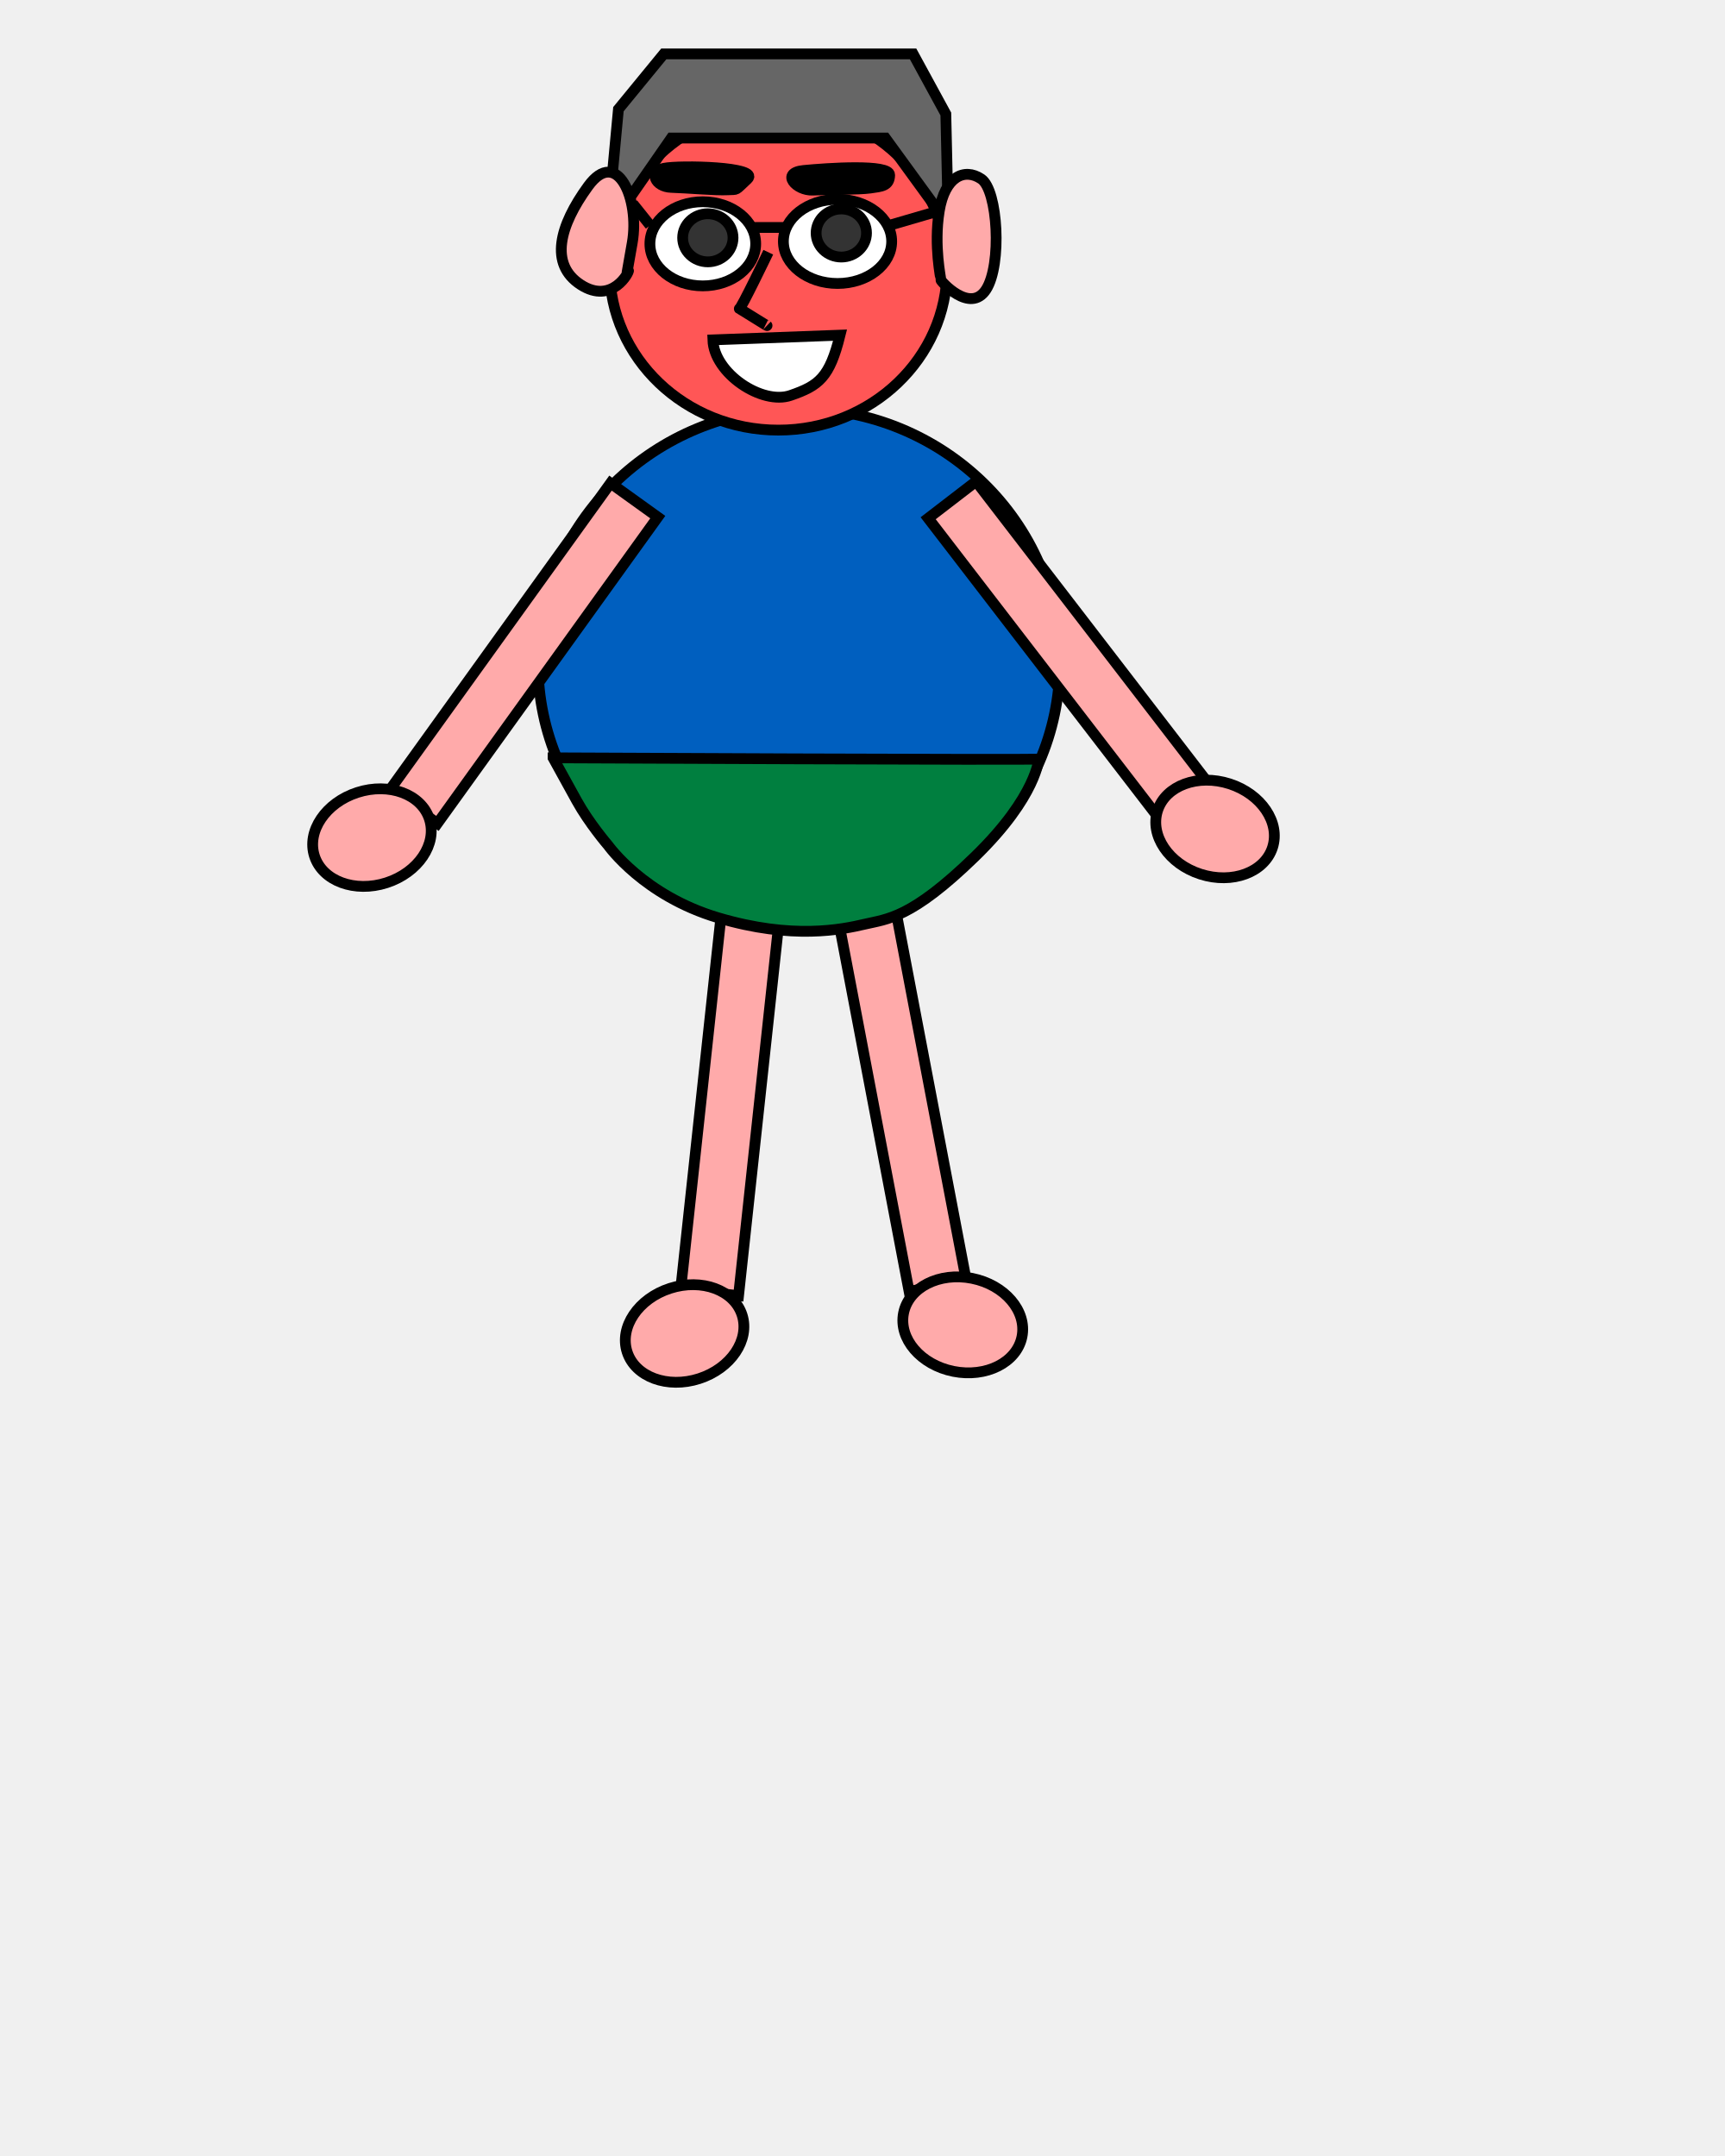
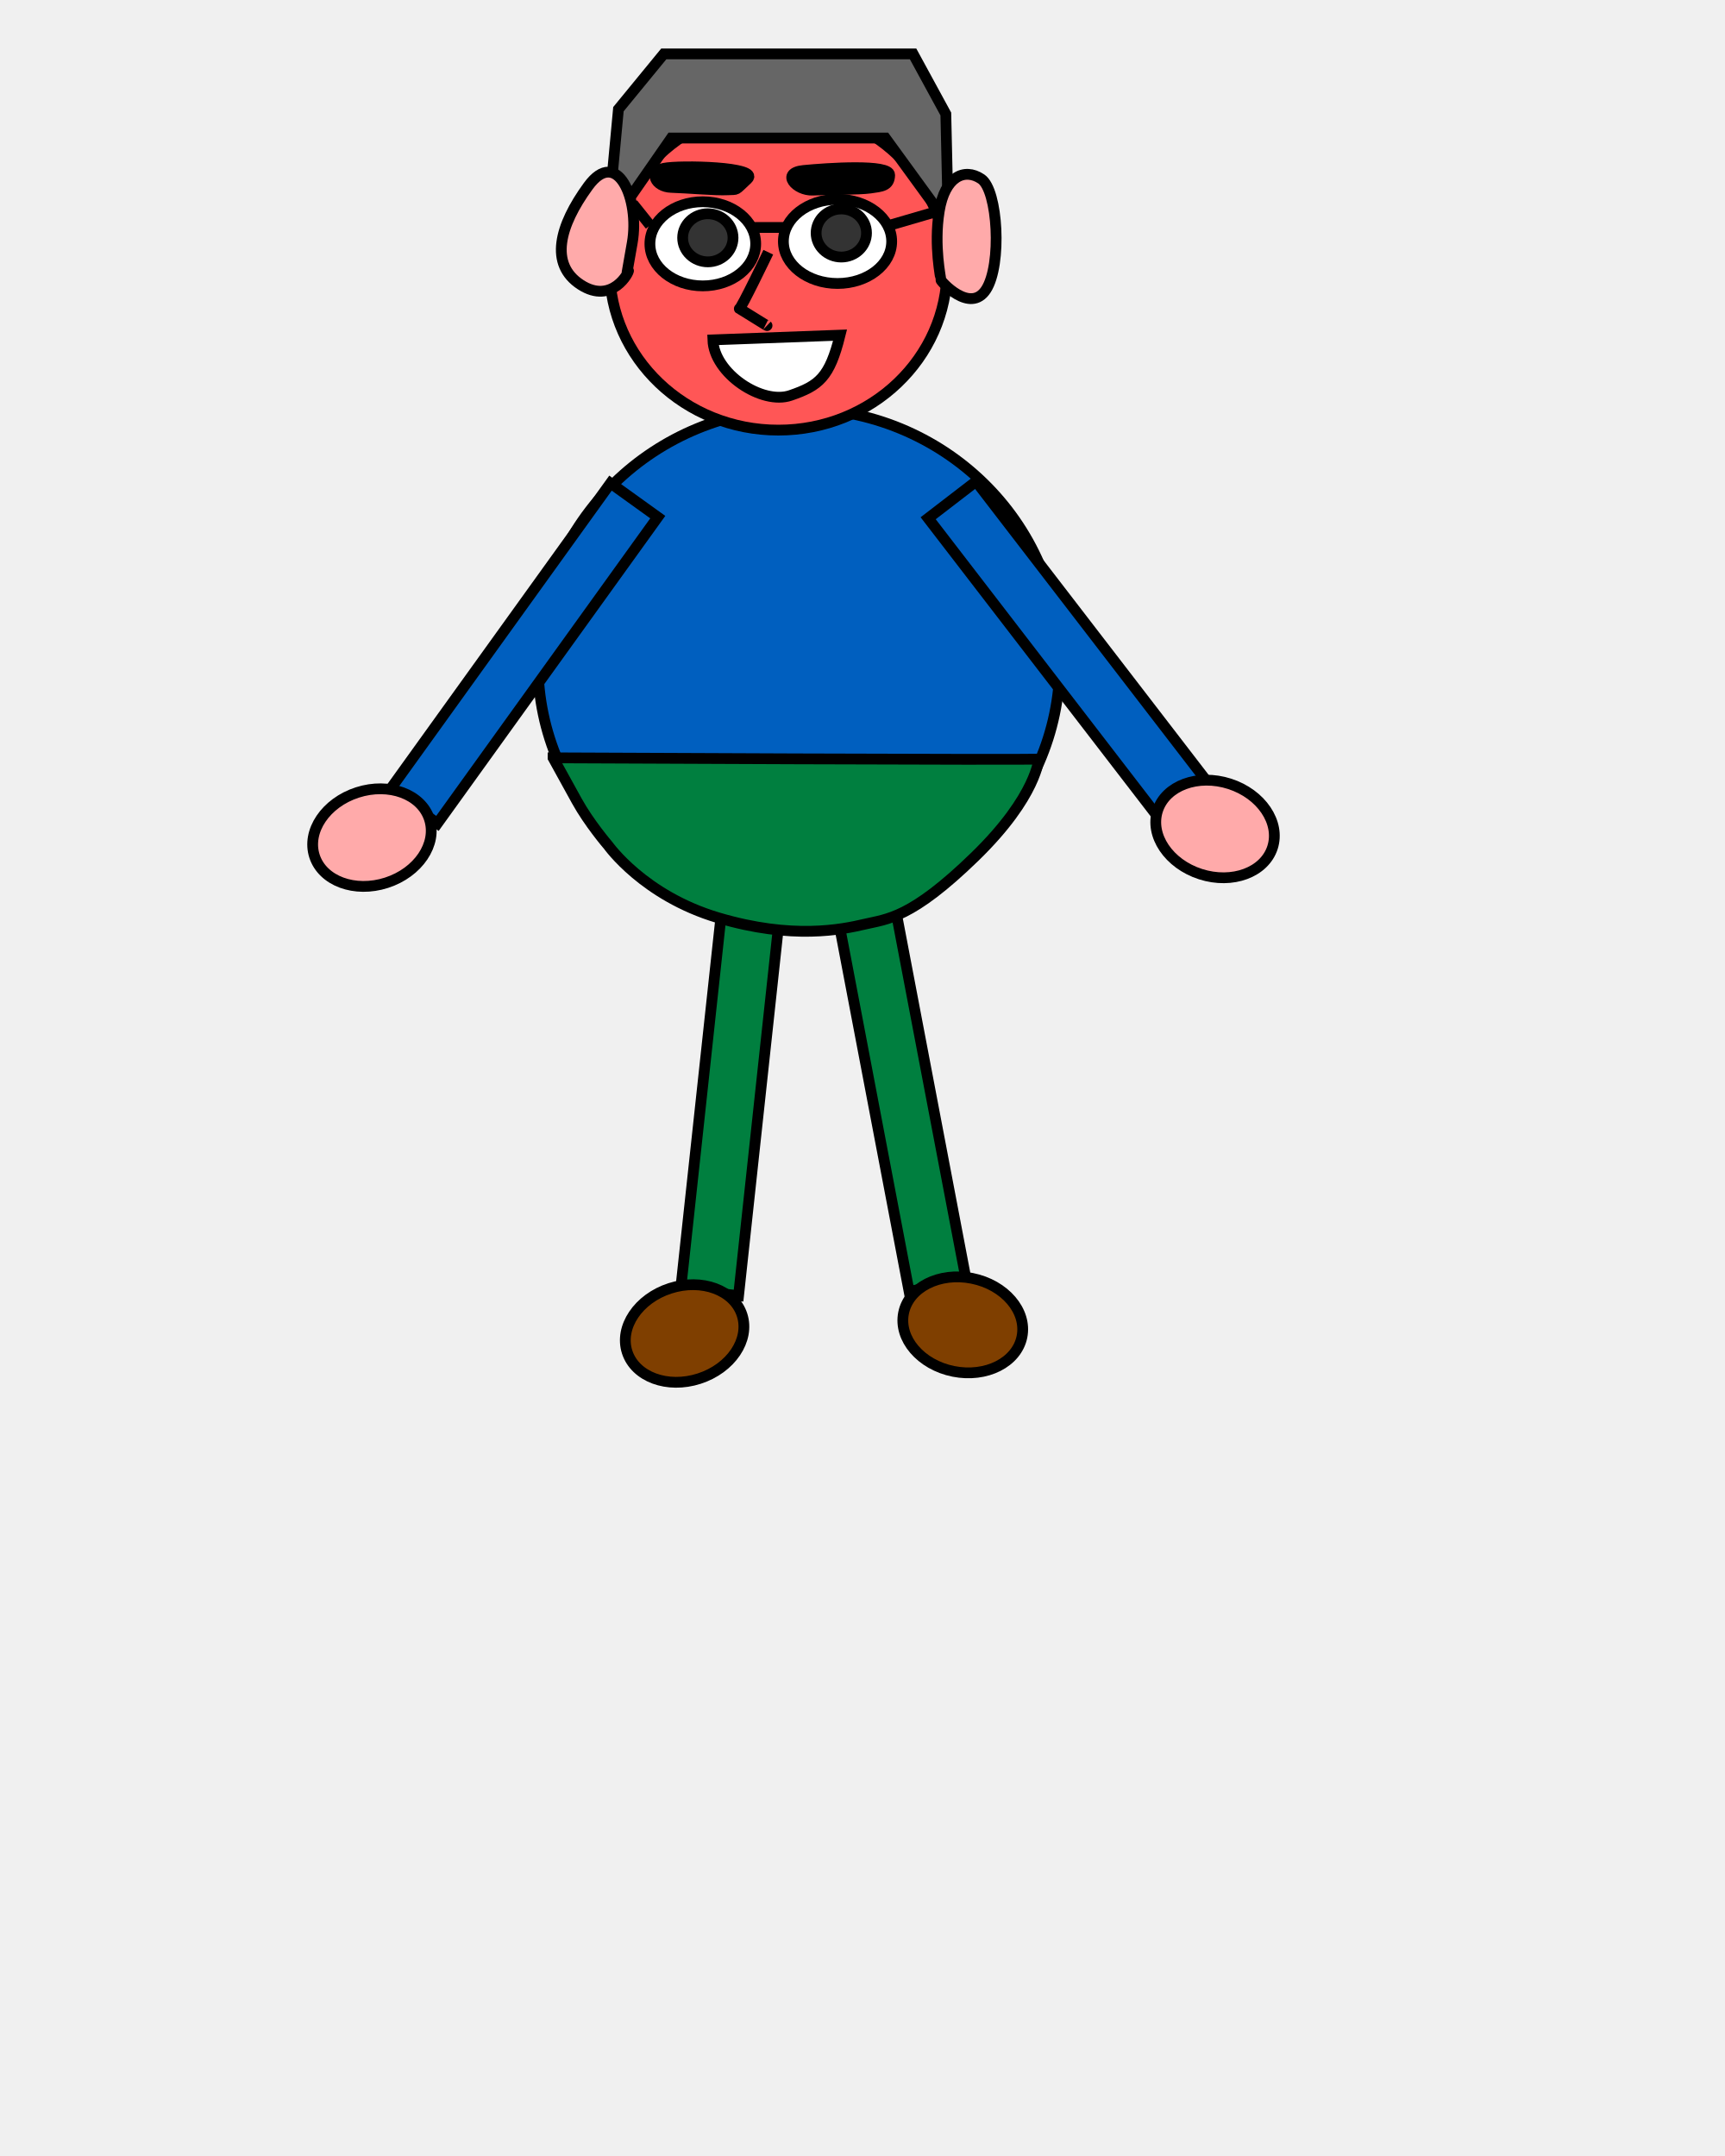
<svg xmlns="http://www.w3.org/2000/svg" width="800" height="1000">
  <g class="layer">
    <ellipse cx="370.5" cy="307.5" fill="#005fbf" id="svg_31" rx="121" ry="118" stroke="#000000" stroke-dasharray="null" stroke-linecap="null" stroke-linejoin="null" stroke-width="5" />
-     <rect fill="#ffaaaa" height="27" id="svg_33" stroke="#000000" stroke-dasharray="null" stroke-linecap="null" stroke-linejoin="null" stroke-width="5" transform="rotate(-54.2726 243 303)" width="175" x="155.5" y="289.5" />
-     <rect fill="#ffaaaa" height="28.037" id="svg_34" stroke="#000000" stroke-dasharray="null" stroke-linecap="null" stroke-linejoin="null" stroke-width="5" transform="rotate(52.4314 494.911 301.184)" width="175" x="407.411" y="287.166" />
-     <rect fill="#ffaaaa" height="27" id="svg_35" stroke="#000000" stroke-dasharray="null" stroke-linecap="null" stroke-linejoin="null" stroke-width="5" transform="rotate(-83.8298 338.5 512.5)" width="175" x="251" y="499" />
-     <rect fill="#ffaaaa" height="27" id="svg_36" stroke="#000000" stroke-dasharray="null" stroke-linecap="null" stroke-linejoin="null" stroke-width="5" transform="rotate(-100.784 418.5 510.5)" width="175" x="331" y="497" />
+     <rect fill="#005fbf" height="27" id="svg_33" stroke="#000000" stroke-dasharray="null" stroke-linecap="null" stroke-linejoin="null" stroke-width="5" transform="rotate(-54.2726 243 303)" width="175" x="155.5" y="289.5" />
+     <rect fill="#005fbf" height="28.037" id="svg_34" stroke="#000000" stroke-dasharray="null" stroke-linecap="null" stroke-linejoin="null" stroke-width="5" transform="rotate(52.4314 494.911 301.184)" width="175" x="407.411" y="287.166" />
+     <rect fill="#007f3f" height="27" id="svg_35" stroke="#000000" stroke-dasharray="null" stroke-linecap="null" stroke-linejoin="null" stroke-width="5" transform="rotate(-83.8298 338.5 512.5)" width="175" x="251" y="499" />
+     <rect fill="#007f3f" height="27" id="svg_36" stroke="#000000" stroke-dasharray="null" stroke-linecap="null" stroke-linejoin="null" stroke-width="5" transform="rotate(-100.784 418.5 510.5)" width="175" x="331" y="497" />
    <ellipse cx="172.5" cy="388.5" fill="#ffaaaa" id="svg_37" rx="28" ry="22" stroke="#000000" stroke-dasharray="null" stroke-linecap="null" stroke-linejoin="null" stroke-width="5" transform="rotate(-17.8787 172.5 388.5)" />
    <ellipse cx="563.5" cy="384.5" fill="#ffaaaa" id="svg_38" rx="28" ry="22" stroke="#000000" stroke-dasharray="null" stroke-linecap="null" stroke-linejoin="null" stroke-width="5" transform="rotate(17.8189 563.5 384.5)" />
-     <ellipse cx="317.5" cy="618.5" fill="#ffaaaa" id="svg_39" rx="28" ry="22" stroke="#000000" stroke-dasharray="null" stroke-linecap="null" stroke-linejoin="null" stroke-width="5" transform="rotate(-17.8787 317.5 618.5)" />
-     <ellipse cx="446.5" cy="614.5" fill="#ffaaaa" id="svg_40" rx="28" ry="22" stroke="#000000" stroke-dasharray="null" stroke-linecap="null" stroke-linejoin="null" stroke-width="5" transform="rotate(11.3099 446.5 614.5)" />
+     <ellipse cx="317.5" cy="618.5" fill="#7f3f00" id="svg_39" rx="28" ry="22" stroke="#000000" stroke-dasharray="null" stroke-linecap="null" stroke-linejoin="null" stroke-width="5" transform="rotate(-17.8787 317.5 618.5)" />
+     <ellipse cx="446.5" cy="614.5" fill="#7f3f00" id="svg_40" rx="28" ry="22" stroke="#000000" stroke-dasharray="null" stroke-linecap="null" stroke-linejoin="null" stroke-width="5" transform="rotate(11.3099 446.5 614.5)" />
    <g id="svg_41">
      <ellipse cx="360.975" cy="124.794" fill="#ff5656" id="svg_2" rx="78.252" ry="74.706" stroke="#000000" stroke-dasharray="null" stroke-linecap="null" stroke-linejoin="null" stroke-width="5" />
      <path d="m281.555,106.954l5.256,-56.308l21.023,-25.645l115.627,0l15.183,27.875l1.168,51.291l-29.199,-40.141l-99.275,0l-29.783,42.928z" fill="#666666" id="svg_3" stroke="#000000" stroke-dasharray="null" stroke-linecap="null" stroke-linejoin="null" stroke-width="5" />
      <path d="m293.234,112.529c3.504,-20.07 -7.008,-44.601 -20.439,-26.203c-13.431,18.398 -18.103,36.238 -3.504,45.716c14.599,9.478 22.775,-6.133 22.191,-6.69c-0.584,-0.558 -1.752,7.248 1.752,-12.823z" fill="#ffaaaa" id="svg_4" stroke="#000000" stroke-dasharray="null" stroke-linecap="null" stroke-linejoin="null" stroke-width="5" />
      <path d="m435.578,98.013c2.599,-16.161 11.709,-20.235 19.476,-15.032c7.767,5.203 9.674,39.783 2.277,51.291c-7.397,11.508 -21.169,-3.951 -21.023,-4.501c0.146,-0.551 -3.329,-15.596 -0.73,-31.757l-0,0z" fill="#ffaaaa" id="svg_5" stroke="#000000" stroke-dasharray="null" stroke-linecap="null" stroke-linejoin="null" stroke-width="5" />
      <ellipse cx="325.937" cy="113.086" fill="#ffffff" id="svg_10" rx="24.527" ry="19.513" stroke="#000000" stroke-dasharray="null" stroke-linecap="null" stroke-linejoin="null" stroke-width="5" />
      <ellipse cx="388.422" cy="111.971" fill="#ffffff" id="svg_11" rx="25.111" ry="19.513" stroke="#000000" stroke-dasharray="null" stroke-linecap="null" stroke-linejoin="null" stroke-width="5" />
      <ellipse cx="328.273" cy="110.299" fill="#333333" id="svg_19" rx="11.679" ry="11.15" stroke="#000000" stroke-dasharray="null" stroke-linecap="null" stroke-linejoin="null" stroke-width="5" />
      <ellipse cx="390.174" cy="108.069" fill="#333333" id="svg_20" rx="11.679" ry="11.15" stroke="#000000" stroke-dasharray="null" stroke-linecap="null" stroke-linejoin="null" stroke-width="5" />
      <path d="m376.947,88.176c7.645,-0.38 21.429,-0.209 26.658,-0.958c5.229,-0.749 8.923,-0.888 8.991,-6.063c0.067,-5.175 -28.877,-3.142 -39.904,-2.083c-11.026,1.059 -3.39,9.484 4.255,9.104z" fill="#000000" id="svg_23" stroke="#000000" stroke-dasharray="null" stroke-linecap="null" stroke-linejoin="null" stroke-width="5" />
      <path d="m311.265,86.91c7.489,0.227 20.918,1.436 26.083,1.134c5.165,-0.302 3.099,0.756 9.297,-4.989c6.198,-5.745 -31.506,-6.501 -38.737,-4.989c-7.231,1.512 -4.132,8.617 3.357,8.844l0,0z" fill="#000000" id="svg_24" stroke="#000000" stroke-dasharray="null" stroke-linecap="null" stroke-linejoin="null" stroke-width="5" />
      <path d="m356.303,116.989c0,0 -12.847,26.76 -13.431,26.203c-0.584,-0.558 13.431,8.363 12.847,7.805" fill="none" id="svg_25" stroke="#000000" stroke-dasharray="null" stroke-linecap="null" stroke-linejoin="null" stroke-width="5" />
      <path d="m330.608,157.641l58.981,-2.184c-4.868,19.651 -9.736,23.393 -22.966,27.953c-13.23,4.559 -35.493,-10.191 -36.015,-25.769l0,-0z" fill="#ffffff" id="svg_30" stroke="#000000" stroke-dasharray="null" stroke-linecap="null" stroke-linejoin="null" stroke-width="5" />
    </g>
    <line fill="none" id="svg_18" stroke="#000000" stroke-dasharray="null" stroke-linecap="null" stroke-linejoin="null" stroke-width="5" x1="412.5" x2="436.5" y1="104.5" y2="97.5" />
    <line fill="none" id="svg_16" stroke="#000000" stroke-dasharray="null" stroke-linecap="null" stroke-linejoin="null" stroke-width="5" x1="349.5" x2="364.5" y1="105.5" y2="105.5" />
    <line fill="none" id="svg_17" stroke="#000000" stroke-dasharray="null" stroke-linecap="null" stroke-linejoin="null" stroke-width="5" x1="301.5" x2="293.5" y1="104.5" y2="94.5" />
    <path d="m256.5,351.5c0,0 226,1.082 225.5,0.541c-0.5,-0.541 -0.5,16.763 -30,45.423c-29.5,28.66 -40.5,28.741 -51,31.201c-10.5,2.459 -33.5,7.274 -68,-3c-34.5,-10.274 -50.75,-33.338 -51,-33.608c-0.25,-0.27 -8.875,-10.41 -14.438,-20.481c-5.562,-10.072 -11.062,-20.075 -11.062,-20.075z" fill="#007f3f" id="svg_1" stroke="#000000" stroke-dasharray="null" stroke-linecap="null" stroke-linejoin="null" stroke-width="5" />
  </g>
</svg>
